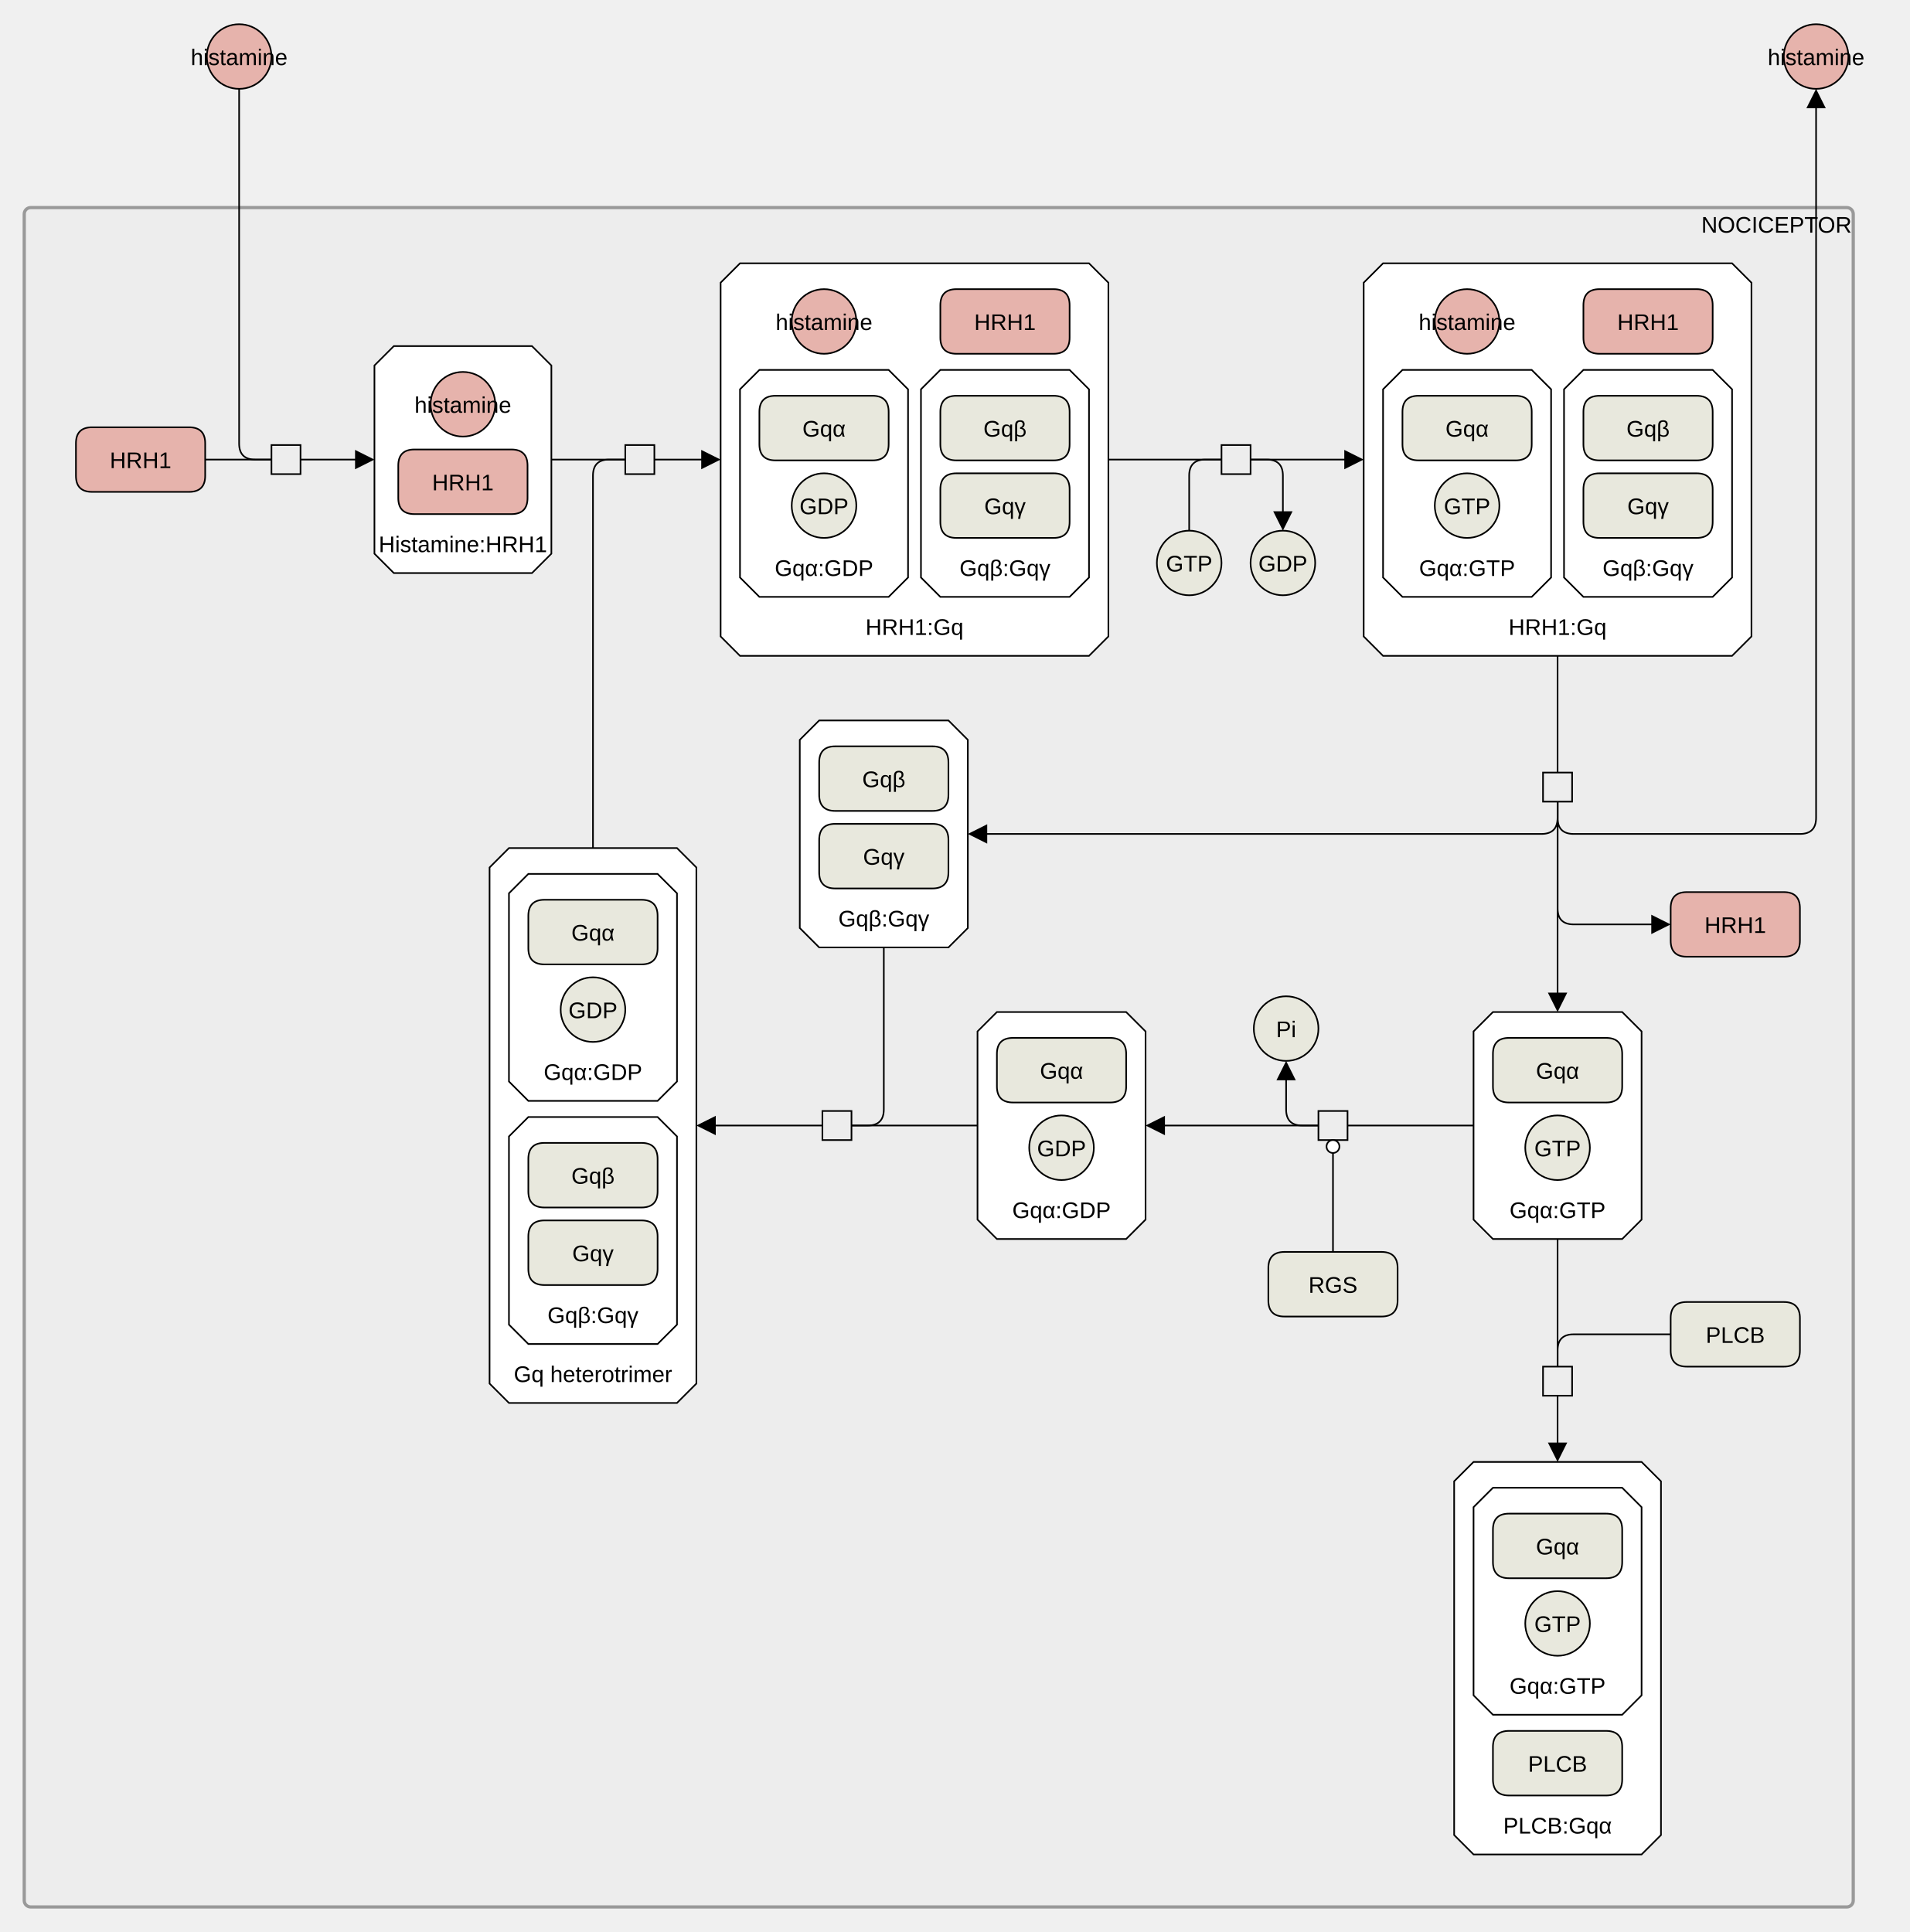
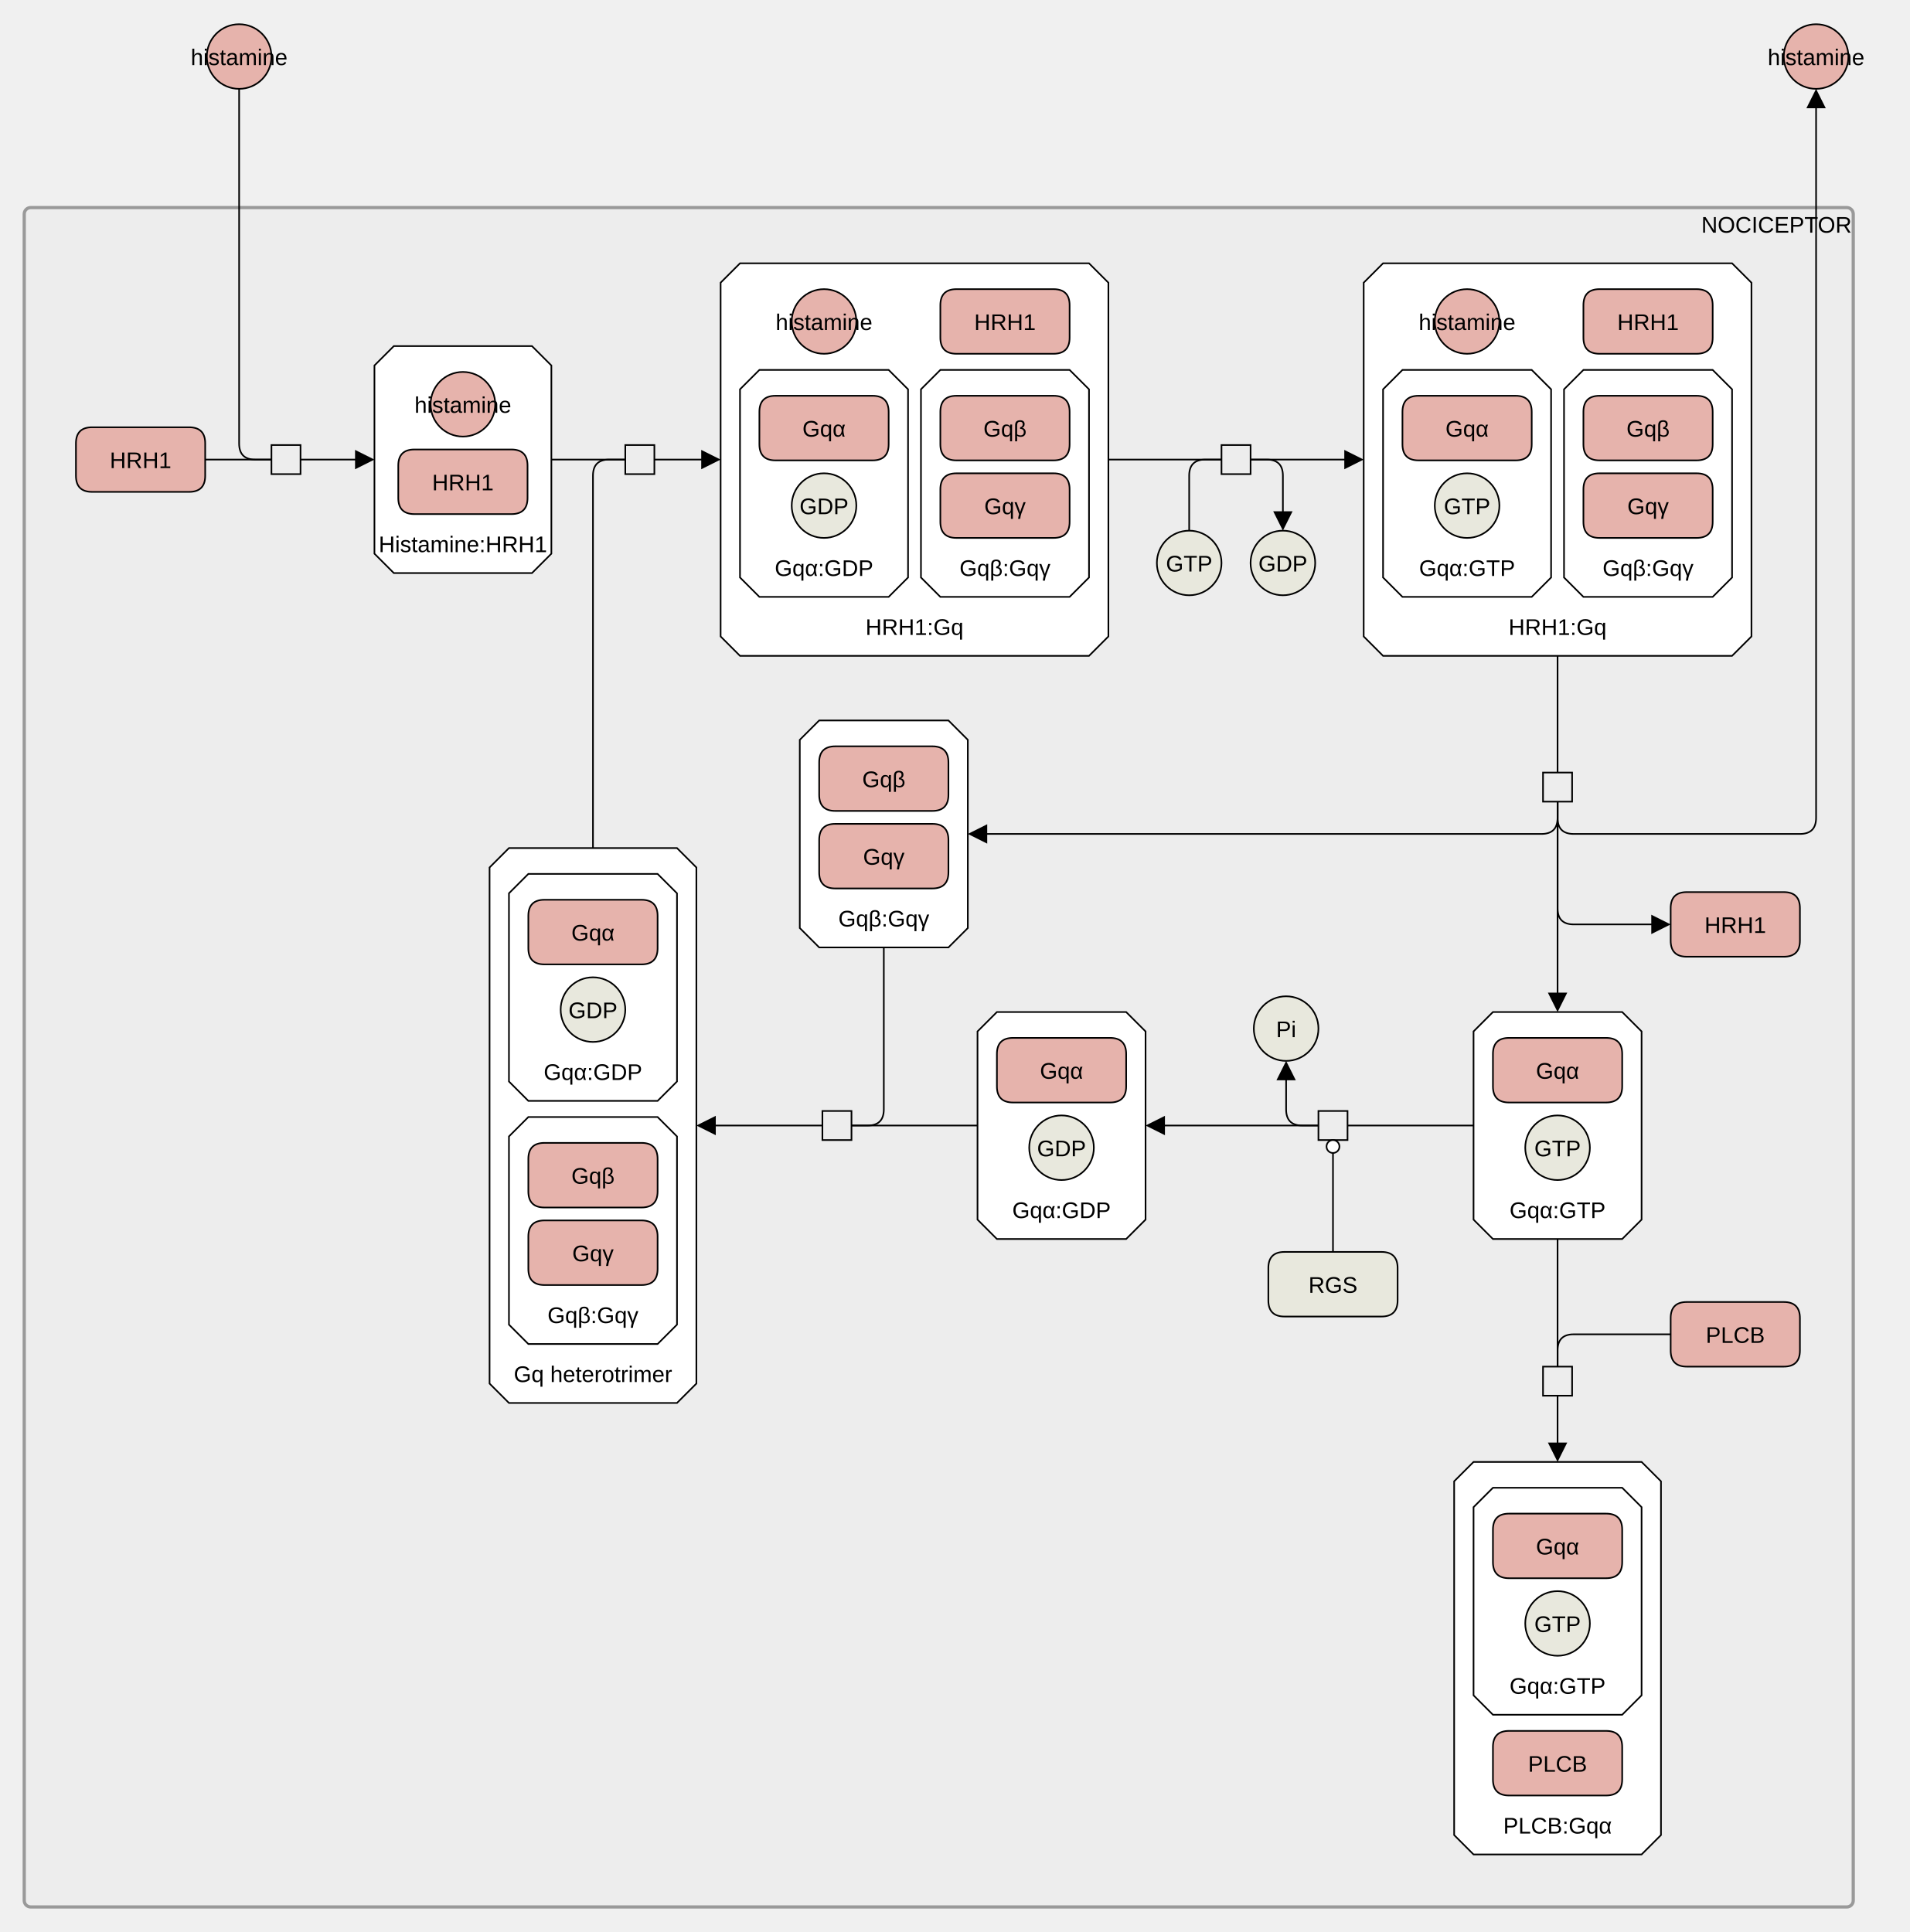
<svg xmlns="http://www.w3.org/2000/svg" width="1182" height="1196" viewBox="0 0 1182 1196" stroke-linecap="butt" stroke-miterlimit="10">
  <g transform="translate(-25,-25)">
    <path d="M40 157.5 C40 155.291 41.791 153.5 44 153.5 L1168 153.5 C1170.209 153.5 1172 155.291 1172 157.5 L1172 1201.5 C1172 1203.709 1170.209 1205.5 1168 1205.5 L44 1205.5 C41.791 1205.5 40 1203.709 40 1201.5 Z" fill="#999999" fill-opacity="0.031" stroke="none" />
    <path d="M40 157.5 C40 155.291 41.791 153.5 44 153.5 L1168 153.5 C1170.209 153.5 1172 155.291 1172 157.5 L1172 1201.5 C1172 1203.709 1170.209 1205.5 1168 1205.5 L44 1205.5 C41.791 1205.5 40 1203.709 40 1201.5 Z" fill="none" stroke="#999999" stroke-width="2" />
    <text x="1124.5" y="169.041" text-anchor="middle" font-family="'Dialog', Arial, Helvetica, sans-serif" font-size="14" fill="#000000" stroke="none" xml:space="preserve">NOCICEPTOR</text>
    <path d="M483 188 L699 188 L711 200 L711 419 L699 431 L483 431 L471 419 L471 200 Z" fill="#FFFFFF" stroke="none" />
    <path d="M483 188 L699 188 L711 200 L711 419 L699 431 L483 431 L471 419 L471 200 Z" fill="none" stroke="#000000" />
    <text x="591" y="418.041" text-anchor="middle" font-family="'Dialog', Arial, Helvetica, sans-serif" font-size="14" fill="#000000" stroke="none" xml:space="preserve">HRH1:Gq</text>
    <path d="M495 254 L575 254 L587 266 L587 382.5 L575 394.5 L495 394.5 L483 382.5 L483 266 Z" fill="#FFFFFF" stroke="none" />
    <path d="M495 254 L575 254 L587 266 L587 382.5 L575 394.5 L495 394.5 L483 382.5 L483 266 Z" fill="none" stroke="#000000" />
    <text x="535" y="381.541" text-anchor="middle" font-family="'Dialog', Arial, Helvetica, sans-serif" font-size="14" fill="#000000" stroke="none" xml:space="preserve">Gqα:GDP</text>
-     <path d="M495 280 Q495 270 505 270 L565 270 Q575 270 575 280 L575 300 Q575 310 565 310 L505 310 Q495 310 495 300 Z" fill="#E8E8DD" stroke="none" />
+     <path d="M495 280 Q495 270 505 270 L565 270 Q575 270 575 280 L575 300 Q575 310 565 310 L505 310 Q495 310 495 300 Z" fill="#E6B3AC" stroke="none" />
    <path d="M495 280 Q495 270 505 270 L565 270 Q575 270 575 280 L575 300 Q575 310 565 310 L505 310 Q495 310 495 300 Z" fill="none" stroke="#000000" />
    <text x="535" y="295.291" text-anchor="middle" font-family="'Dialog', Arial, Helvetica, sans-serif" font-size="14" fill="#000000" stroke="none" xml:space="preserve">Gqα</text>
    <path d="M515 338 C515 326.954 523.954 318 535 318 L535 318 C546.046 318 555 326.954 555 338 L555 338 C555 349.046 546.046 358 535 358 L535 358 C523.954 358 515 349.046 515 338 Z" fill="#E8E8DD" stroke="none" />
    <path d="M515 338 C515 326.954 523.954 318 535 318 L535 318 C546.046 318 555 326.954 555 338 L555 338 C555 349.046 546.046 358 535 358 L535 358 C523.954 358 515 349.046 515 338 Z" fill="none" stroke="#000000" />
    <text x="535" y="343.291" text-anchor="middle" font-family="'Dialog', Arial, Helvetica, sans-serif" font-size="14" fill="#000000" stroke="none" xml:space="preserve">GDP</text>
    <path d="M607 254 L687 254 L699 266 L699 382.5 L687 394.5 L607 394.5 L595 382.5 L595 266 Z" fill="#FFFFFF" stroke="none" />
    <path d="M607 254 L687 254 L699 266 L699 382.5 L687 394.5 L607 394.5 L595 382.5 L595 266 Z" fill="none" stroke="#000000" />
    <text x="647" y="381.541" text-anchor="middle" font-family="'Dialog', Arial, Helvetica, sans-serif" font-size="14" fill="#000000" stroke="none" xml:space="preserve">Gqβ:Gqγ</text>
-     <path d="M607 280 Q607 270 617 270 L677 270 Q687 270 687 280 L687 300 Q687 310 677 310 L617 310 Q607 310 607 300 Z" fill="#E8E8DD" stroke="none" />
+     <path d="M607 280 Q607 270 617 270 L677 270 Q687 270 687 280 L687 300 Q687 310 677 310 L617 310 Q607 310 607 300 Z" fill="#E6B3AC" stroke="none" />
    <path d="M607 280 Q607 270 617 270 L677 270 Q687 270 687 280 L687 300 Q687 310 677 310 L617 310 Q607 310 607 300 Z" fill="none" stroke="#000000" />
    <text x="647" y="295.291" text-anchor="middle" font-family="'Dialog', Arial, Helvetica, sans-serif" font-size="14" fill="#000000" stroke="none" xml:space="preserve">Gqβ</text>
-     <path d="M607 328 Q607 318 617 318 L677 318 Q687 318 687 328 L687 348 Q687 358 677 358 L617 358 Q607 358 607 348 Z" fill="#E8E8DD" stroke="none" />
+     <path d="M607 328 Q607 318 617 318 L677 318 Q687 318 687 328 L687 348 Q687 358 677 358 L617 358 Q607 358 607 348 Z" fill="#E6B3AC" stroke="none" />
    <path d="M607 328 Q607 318 617 318 L677 318 Q687 318 687 328 L687 348 Q687 358 677 358 L617 358 Q607 358 607 348 Z" fill="none" stroke="#000000" />
    <text x="647" y="343.291" text-anchor="middle" font-family="'Dialog', Arial, Helvetica, sans-serif" font-size="14" fill="#000000" stroke="none" xml:space="preserve">Gqγ</text>
    <path d="M515 224 C515 212.954 523.954 204 535 204 L535 204 C546.046 204 555 212.954 555 224 L555 224 C555 235.046 546.046 244 535 244 L535 244 C523.954 244 515 235.046 515 224 Z" fill="#E6B3AC" stroke="none" />
    <path d="M515 224 C515 212.954 523.954 204 535 204 L535 204 C546.046 204 555 212.954 555 224 L555 224 C555 235.046 546.046 244 535 244 L535 244 C523.954 244 515 235.046 515 224 Z" fill="none" stroke="#000000" />
    <text x="535" y="229.291" text-anchor="middle" font-family="'Dialog', Arial, Helvetica, sans-serif" font-size="14" fill="#000000" stroke="none" xml:space="preserve">histamine</text>
    <path d="M607 214 Q607 204 617 204 L677 204 Q687 204 687 214 L687 234 Q687 244 677 244 L617 244 Q607 244 607 234 Z" fill="#E6B3AC" stroke="none" />
    <path d="M607 214 Q607 204 617 204 L677 204 Q687 204 687 214 L687 234 Q687 244 677 244 L617 244 Q607 244 607 234 Z" fill="none" stroke="#000000" />
    <text x="647" y="229.291" text-anchor="middle" font-family="'Dialog', Arial, Helvetica, sans-serif" font-size="14" fill="#000000" stroke="none" xml:space="preserve">HRH1</text>
    <path d="M881 188 L1097 188 L1109 200 L1109 419 L1097 431 L881 431 L869 419 L869 200 Z" fill="#FFFFFF" stroke="none" />
    <path d="M881 188 L1097 188 L1109 200 L1109 419 L1097 431 L881 431 L869 419 L869 200 Z" fill="none" stroke="#000000" />
    <text x="989" y="418.041" text-anchor="middle" font-family="'Dialog', Arial, Helvetica, sans-serif" font-size="14" fill="#000000" stroke="none" xml:space="preserve">HRH1:Gq</text>
    <path d="M1005 254 L1085 254 L1097 266 L1097 382.5 L1085 394.5 L1005 394.5 L993 382.5 L993 266 Z" fill="#FFFFFF" stroke="none" />
    <path d="M1005 254 L1085 254 L1097 266 L1097 382.5 L1085 394.5 L1005 394.5 L993 382.5 L993 266 Z" fill="none" stroke="#000000" />
    <text x="1045" y="381.541" text-anchor="middle" font-family="'Dialog', Arial, Helvetica, sans-serif" font-size="14" fill="#000000" stroke="none" xml:space="preserve">Gqβ:Gqγ</text>
-     <path d="M1005 280 Q1005 270 1015 270 L1075 270 Q1085 270 1085 280 L1085 300 Q1085 310 1075 310 L1015 310 Q1005 310 1005 300 Z" fill="#E8E8DD" stroke="none" />
+     <path d="M1005 280 Q1005 270 1015 270 L1075 270 Q1085 270 1085 280 L1085 300 Q1085 310 1075 310 L1015 310 Q1005 310 1005 300 Z" fill="#E6B3AC" stroke="none" />
    <path d="M1005 280 Q1005 270 1015 270 L1075 270 Q1085 270 1085 280 L1085 300 Q1085 310 1075 310 L1015 310 Q1005 310 1005 300 Z" fill="none" stroke="#000000" />
    <text x="1045" y="295.291" text-anchor="middle" font-family="'Dialog', Arial, Helvetica, sans-serif" font-size="14" fill="#000000" stroke="none" xml:space="preserve">Gqβ</text>
-     <path d="M1005 328 Q1005 318 1015 318 L1075 318 Q1085 318 1085 328 L1085 348 Q1085 358 1075 358 L1015 358 Q1005 358 1005 348 Z" fill="#E8E8DD" stroke="none" />
+     <path d="M1005 328 Q1005 318 1015 318 L1075 318 Q1085 318 1085 328 L1085 348 Q1085 358 1075 358 L1015 358 Q1005 358 1005 348 Z" fill="#E6B3AC" stroke="none" />
    <path d="M1005 328 Q1005 318 1015 318 L1075 318 Q1085 318 1085 328 L1085 348 Q1085 358 1075 358 L1015 358 Q1005 358 1005 348 Z" fill="none" stroke="#000000" />
    <text x="1045" y="343.291" text-anchor="middle" font-family="'Dialog', Arial, Helvetica, sans-serif" font-size="14" fill="#000000" stroke="none" xml:space="preserve">Gqγ</text>
    <path d="M893 254 L973 254 L985 266 L985 382.5 L973 394.5 L893 394.5 L881 382.5 L881 266 Z" fill="#FFFFFF" stroke="none" />
    <path d="M893 254 L973 254 L985 266 L985 382.5 L973 394.5 L893 394.5 L881 382.5 L881 266 Z" fill="none" stroke="#000000" />
    <text x="933" y="381.541" text-anchor="middle" font-family="'Dialog', Arial, Helvetica, sans-serif" font-size="14" fill="#000000" stroke="none" xml:space="preserve">Gqα:GTP</text>
-     <path d="M893 280 Q893 270 903 270 L963 270 Q973 270 973 280 L973 300 Q973 310 963 310 L903 310 Q893 310 893 300 Z" fill="#E8E8DD" stroke="none" />
+     <path d="M893 280 Q893 270 903 270 L963 270 Q973 270 973 280 L973 300 Q973 310 963 310 L903 310 Q893 310 893 300 Z" fill="#E6B3AC" stroke="none" />
    <path d="M893 280 Q893 270 903 270 L963 270 Q973 270 973 280 L973 300 Q973 310 963 310 L903 310 Q893 310 893 300 Z" fill="none" stroke="#000000" />
    <text x="933" y="295.291" text-anchor="middle" font-family="'Dialog', Arial, Helvetica, sans-serif" font-size="14" fill="#000000" stroke="none" xml:space="preserve">Gqα</text>
    <path d="M913 338 C913 326.954 921.954 318 933 318 L933 318 C944.046 318 953 326.954 953 338 L953 338 C953 349.046 944.046 358 933 358 L933 358 C921.954 358 913 349.046 913 338 Z" fill="#E8E8DD" stroke="none" />
    <path d="M913 338 C913 326.954 921.954 318 933 318 L933 318 C944.046 318 953 326.954 953 338 L953 338 C953 349.046 944.046 358 933 358 L933 358 C921.954 358 913 349.046 913 338 Z" fill="none" stroke="#000000" />
    <text x="933" y="343.291" text-anchor="middle" font-family="'Dialog', Arial, Helvetica, sans-serif" font-size="14" fill="#000000" stroke="none" xml:space="preserve">GTP</text>
    <path d="M913 224 C913 212.954 921.954 204 933 204 L933 204 C944.046 204 953 212.954 953 224 L953 224 C953 235.046 944.046 244 933 244 L933 244 C921.954 244 913 235.046 913 224 Z" fill="#E6B3AC" stroke="none" />
    <path d="M913 224 C913 212.954 921.954 204 933 204 L933 204 C944.046 204 953 212.954 953 224 L953 224 C953 235.046 944.046 244 933 244 L933 244 C921.954 244 913 235.046 913 224 Z" fill="none" stroke="#000000" />
    <text x="933" y="229.291" text-anchor="middle" font-family="'Dialog', Arial, Helvetica, sans-serif" font-size="14" fill="#000000" stroke="none" xml:space="preserve">histamine</text>
    <path d="M1005 214 Q1005 204 1015 204 L1075 204 Q1085 204 1085 214 L1085 234 Q1085 244 1075 244 L1015 244 Q1005 244 1005 234 Z" fill="#E6B3AC" stroke="none" />
    <path d="M1005 214 Q1005 204 1015 204 L1075 204 Q1085 204 1085 214 L1085 234 Q1085 244 1075 244 L1015 244 Q1005 244 1005 234 Z" fill="none" stroke="#000000" />
    <text x="1045" y="229.291" text-anchor="middle" font-family="'Dialog', Arial, Helvetica, sans-serif" font-size="14" fill="#000000" stroke="none" xml:space="preserve">HRH1</text>
    <path d="M340 550 L444 550 L456 562 L456 881.5 L444 893.5 L340 893.5 L328 881.5 L328 562 Z" fill="#FFFFFF" stroke="none" />
    <path d="M340 550 L444 550 L456 562 L456 881.5 L444 893.5 L340 893.5 L328 881.5 L328 562 Z" fill="none" stroke="#000000" />
    <text x="392" y="880.541" text-anchor="middle" font-family="'Dialog', Arial, Helvetica, sans-serif" font-size="14" fill="#000000" stroke="none" xml:space="preserve">Gq heterotrimer</text>
    <path d="M352 716.5 L432 716.5 L444 728.5 L444 845 L432 857 L352 857 L340 845 L340 728.5 Z" fill="#FFFFFF" stroke="none" />
    <path d="M352 716.5 L432 716.5 L444 728.5 L444 845 L432 857 L352 857 L340 845 L340 728.5 Z" fill="none" stroke="#000000" />
    <text x="392" y="844.041" text-anchor="middle" font-family="'Dialog', Arial, Helvetica, sans-serif" font-size="14" fill="#000000" stroke="none" xml:space="preserve">Gqβ:Gqγ</text>
-     <path d="M352 742.5 Q352 732.5 362 732.5 L422 732.5 Q432 732.5 432 742.5 L432 762.5 Q432 772.5 422 772.5 L362 772.5 Q352 772.5 352 762.5 Z" fill="#E8E8DD" stroke="none" />
+     <path d="M352 742.5 Q352 732.5 362 732.5 L422 732.5 Q432 732.5 432 742.5 L432 762.5 Q432 772.5 422 772.5 L362 772.5 Q352 772.5 352 762.5 Z" fill="#E6B3AC" stroke="none" />
    <path d="M352 742.5 Q352 732.5 362 732.5 L422 732.5 Q432 732.5 432 742.5 L432 762.5 Q432 772.5 422 772.5 L362 772.5 Q352 772.5 352 762.5 Z" fill="none" stroke="#000000" />
    <text x="392" y="757.791" text-anchor="middle" font-family="'Dialog', Arial, Helvetica, sans-serif" font-size="14" fill="#000000" stroke="none" xml:space="preserve">Gqβ</text>
-     <path d="M352 790.5 Q352 780.5 362 780.5 L422 780.5 Q432 780.5 432 790.5 L432 810.5 Q432 820.5 422 820.5 L362 820.5 Q352 820.5 352 810.5 Z" fill="#E8E8DD" stroke="none" />
+     <path d="M352 790.5 Q352 780.5 362 780.5 L422 780.5 Q432 780.5 432 790.5 L432 810.5 Q432 820.5 422 820.5 L362 820.5 Q352 820.5 352 810.5 Z" fill="#E6B3AC" stroke="none" />
    <path d="M352 790.5 Q352 780.5 362 780.5 L422 780.5 Q432 780.5 432 790.5 L432 810.5 Q432 820.5 422 820.5 L362 820.5 Q352 820.5 352 810.5 Z" fill="none" stroke="#000000" />
    <text x="392" y="805.791" text-anchor="middle" font-family="'Dialog', Arial, Helvetica, sans-serif" font-size="14" fill="#000000" stroke="none" xml:space="preserve">Gqγ</text>
    <path d="M352 566 L432 566 L444 578 L444 694.5 L432 706.5 L352 706.5 L340 694.5 L340 578 Z" fill="#FFFFFF" stroke="none" />
    <path d="M352 566 L432 566 L444 578 L444 694.5 L432 706.5 L352 706.5 L340 694.5 L340 578 Z" fill="none" stroke="#000000" />
    <text x="392" y="693.541" text-anchor="middle" font-family="'Dialog', Arial, Helvetica, sans-serif" font-size="14" fill="#000000" stroke="none" xml:space="preserve">Gqα:GDP</text>
-     <path d="M352 592 Q352 582 362 582 L422 582 Q432 582 432 592 L432 612 Q432 622 422 622 L362 622 Q352 622 352 612 Z" fill="#E8E8DD" stroke="none" />
+     <path d="M352 592 Q352 582 362 582 L422 582 Q432 582 432 592 L432 612 Q432 622 422 622 L362 622 Q352 622 352 612 Z" fill="#E6B3AC" stroke="none" />
    <path d="M352 592 Q352 582 362 582 L422 582 Q432 582 432 592 L432 612 Q432 622 422 622 L362 622 Q352 622 352 612 Z" fill="none" stroke="#000000" />
    <text x="392" y="607.291" text-anchor="middle" font-family="'Dialog', Arial, Helvetica, sans-serif" font-size="14" fill="#000000" stroke="none" xml:space="preserve">Gqα</text>
    <path d="M372 650 C372 638.954 380.954 630 392 630 L392 630 C403.046 630 412 638.954 412 650 L412 650 C412 661.046 403.046 670 392 670 L392 670 C380.954 670 372 661.046 372 650 Z" fill="#E8E8DD" stroke="none" />
    <path d="M372 650 C372 638.954 380.954 630 392 630 L392 630 C403.046 630 412 638.954 412 650 L412 650 C412 661.046 403.046 670 392 670 L392 670 C380.954 670 372 661.046 372 650 Z" fill="none" stroke="#000000" />
    <text x="392" y="655.291" text-anchor="middle" font-family="'Dialog', Arial, Helvetica, sans-serif" font-size="14" fill="#000000" stroke="none" xml:space="preserve">GDP</text>
    <path d="M937 930 L1041 930 L1053 942 L1053 1161 L1041 1173 L937 1173 L925 1161 L925 942 Z" fill="#FFFFFF" stroke="none" />
    <path d="M937 930 L1041 930 L1053 942 L1053 1161 L1041 1173 L937 1173 L925 1161 L925 942 Z" fill="none" stroke="#000000" />
    <text x="989" y="1160.041" text-anchor="middle" font-family="'Dialog', Arial, Helvetica, sans-serif" font-size="14" fill="#000000" stroke="none" xml:space="preserve">PLCB:Gqα</text>
-     <path d="M949 1106.5 Q949 1096.5 959 1096.5 L1019 1096.5 Q1029 1096.5 1029 1106.5 L1029 1126.5 Q1029 1136.5 1019 1136.5 L959 1136.5 Q949 1136.5 949 1126.5 Z" fill="#E8E8DD" stroke="none" />
+     <path d="M949 1106.5 Q949 1096.5 959 1096.5 L1019 1096.5 Q1029 1096.5 1029 1106.5 L1029 1126.5 Q1029 1136.5 1019 1136.5 L959 1136.5 Q949 1136.5 949 1126.5 Z" fill="#E6B3AC" stroke="none" />
    <path d="M949 1106.5 Q949 1096.5 959 1096.5 L1019 1096.5 Q1029 1096.5 1029 1106.5 L1029 1126.5 Q1029 1136.5 1019 1136.5 L959 1136.5 Q949 1136.5 949 1126.5 Z" fill="none" stroke="#000000" />
    <text x="989" y="1121.791" text-anchor="middle" font-family="'Dialog', Arial, Helvetica, sans-serif" font-size="14" fill="#000000" stroke="none" xml:space="preserve">PLCB</text>
    <path d="M949 946 L1029 946 L1041 958 L1041 1074.5 L1029 1086.5 L949 1086.5 L937 1074.5 L937 958 Z" fill="#FFFFFF" stroke="none" />
    <path d="M949 946 L1029 946 L1041 958 L1041 1074.5 L1029 1086.5 L949 1086.5 L937 1074.5 L937 958 Z" fill="none" stroke="#000000" />
    <text x="989" y="1073.541" text-anchor="middle" font-family="'Dialog', Arial, Helvetica, sans-serif" font-size="14" fill="#000000" stroke="none" xml:space="preserve">Gqα:GTP</text>
-     <path d="M949 972 Q949 962 959 962 L1019 962 Q1029 962 1029 972 L1029 992 Q1029 1002 1019 1002 L959 1002 Q949 1002 949 992 Z" fill="#E8E8DD" stroke="none" />
+     <path d="M949 972 Q949 962 959 962 L1019 962 Q1029 962 1029 972 L1029 992 Q1029 1002 1019 1002 L959 1002 Q949 1002 949 992 Z" fill="#E6B3AC" stroke="none" />
    <path d="M949 972 Q949 962 959 962 L1019 962 Q1029 962 1029 972 L1029 992 Q1029 1002 1019 1002 L959 1002 Q949 1002 949 992 Z" fill="none" stroke="#000000" />
    <text x="989" y="987.291" text-anchor="middle" font-family="'Dialog', Arial, Helvetica, sans-serif" font-size="14" fill="#000000" stroke="none" xml:space="preserve">Gqα</text>
    <path d="M969 1030 C969 1018.954 977.954 1010 989 1010 L989 1010 C1000.046 1010 1009 1018.954 1009 1030 L1009 1030 C1009 1041.046 1000.046 1050 989 1050 L989 1050 C977.954 1050 969 1041.046 969 1030 Z" fill="#E8E8DD" stroke="none" />
    <path d="M969 1030 C969 1018.954 977.954 1010 989 1010 L989 1010 C1000.046 1010 1009 1018.954 1009 1030 L1009 1030 C1009 1041.046 1000.046 1050 989 1050 L989 1050 C977.954 1050 969 1041.046 969 1030 Z" fill="none" stroke="#000000" />
    <text x="989" y="1035.291" text-anchor="middle" font-family="'Dialog', Arial, Helvetica, sans-serif" font-size="14" fill="#000000" stroke="none" xml:space="preserve">GTP</text>
    <path d="M268.75 239.25 L354.25 239.25 L366.25 251.25 L366.25 367.75 L354.25 379.75 L268.75 379.75 L256.75 367.75 L256.75 251.25 Z" fill="#FFFFFF" stroke="none" />
    <path d="M268.75 239.25 L354.25 239.25 L366.25 251.25 L366.25 367.75 L354.25 379.75 L268.75 379.75 L256.75 367.75 L256.75 251.25 Z" fill="none" stroke="#000000" />
    <text x="311.5" y="366.791" text-anchor="middle" font-family="'Dialog', Arial, Helvetica, sans-serif" font-size="14" fill="#000000" stroke="none" xml:space="preserve">Histamine:HRH1</text>
    <path d="M291.5 275.25 C291.5 264.204 300.454 255.25 311.5 255.25 L311.5 255.25 C322.546 255.25 331.5 264.204 331.5 275.25 L331.5 275.25 C331.5 286.296 322.546 295.25 311.5 295.25 L311.5 295.25 C300.454 295.25 291.5 286.296 291.5 275.25 Z" fill="#E6B3AC" stroke="none" />
    <path d="M291.5 275.25 C291.5 264.204 300.454 255.25 311.5 255.25 L311.5 255.25 C322.546 255.25 331.5 264.204 331.5 275.25 L331.5 275.25 C331.5 286.296 322.546 295.25 311.5 295.25 L311.5 295.25 C300.454 295.25 291.5 286.296 291.5 275.25 Z" fill="none" stroke="#000000" />
    <text x="311.5" y="280.541" text-anchor="middle" font-family="'Dialog', Arial, Helvetica, sans-serif" font-size="14" fill="#000000" stroke="none" xml:space="preserve">histamine</text>
    <path d="M271.5 313.25 Q271.5 303.25 281.5 303.25 L341.5 303.25 Q351.5 303.25 351.5 313.25 L351.5 333.25 Q351.5 343.25 341.5 343.25 L281.5 343.25 Q271.5 343.25 271.5 333.25 Z" fill="#E6B3AC" stroke="none" />
    <path d="M271.5 313.25 Q271.5 303.25 281.5 303.25 L341.5 303.25 Q351.5 303.25 351.5 313.25 L351.5 333.25 Q351.5 343.25 341.5 343.25 L281.5 343.25 Q271.5 343.25 271.5 333.25 Z" fill="none" stroke="#000000" />
    <text x="311.5" y="328.541" text-anchor="middle" font-family="'Dialog', Arial, Helvetica, sans-serif" font-size="14" fill="#000000" stroke="none" xml:space="preserve">HRH1</text>
    <path d="M532 471 L612 471 L624 483 L624 599.5 L612 611.5 L532 611.5 L520 599.5 L520 483 Z" fill="#FFFFFF" stroke="none" />
    <path d="M532 471 L612 471 L624 483 L624 599.5 L612 611.5 L532 611.5 L520 599.5 L520 483 Z" fill="none" stroke="#000000" />
    <text x="572" y="598.541" text-anchor="middle" font-family="'Dialog', Arial, Helvetica, sans-serif" font-size="14" fill="#000000" stroke="none" xml:space="preserve">Gqβ:Gqγ</text>
-     <path d="M532 545 Q532 535 542 535 L602 535 Q612 535 612 545 L612 565 Q612 575 602 575 L542 575 Q532 575 532 565 Z" fill="#E8E8DD" stroke="none" />
+     <path d="M532 545 Q532 535 542 535 L602 535 Q612 535 612 545 L612 565 Q612 575 602 575 L542 575 Q532 575 532 565 Z" fill="#E6B3AC" stroke="none" />
    <path d="M532 545 Q532 535 542 535 L602 535 Q612 535 612 545 L612 565 Q612 575 602 575 L542 575 Q532 575 532 565 Z" fill="none" stroke="#000000" />
    <text x="572" y="560.291" text-anchor="middle" font-family="'Dialog', Arial, Helvetica, sans-serif" font-size="14" fill="#000000" stroke="none" xml:space="preserve">Gqγ</text>
-     <path d="M532 497 Q532 487 542 487 L602 487 Q612 487 612 497 L612 517 Q612 527 602 527 L542 527 Q532 527 532 517 Z" fill="#E8E8DD" stroke="none" />
+     <path d="M532 497 Q532 487 542 487 L602 487 Q612 487 612 497 L612 517 Q612 527 602 527 L542 527 Q532 527 532 517 Z" fill="#E6B3AC" stroke="none" />
    <path d="M532 497 Q532 487 542 487 L602 487 Q612 487 612 497 L612 517 Q612 527 602 527 L542 527 Q532 527 532 517 Z" fill="none" stroke="#000000" />
    <text x="572" y="512.291" text-anchor="middle" font-family="'Dialog', Arial, Helvetica, sans-serif" font-size="14" fill="#000000" stroke="none" xml:space="preserve">Gqβ</text>
    <path d="M741 373.5 C741 362.454 749.954 353.5 761 353.5 L761 353.5 C772.046 353.5 781 362.454 781 373.5 L781 373.5 C781 384.546 772.046 393.5 761 393.5 L761 393.5 C749.954 393.5 741 384.546 741 373.5 Z" fill="#E8E8DD" stroke="none" />
    <path d="M741 373.5 C741 362.454 749.954 353.5 761 353.5 L761 353.5 C772.046 353.5 781 362.454 781 373.5 L781 373.5 C781 384.546 772.046 393.5 761 393.5 L761 393.5 C749.954 393.5 741 384.546 741 373.5 Z" fill="none" stroke="#000000" />
    <text x="761" y="378.791" text-anchor="middle" font-family="'Dialog', Arial, Helvetica, sans-serif" font-size="14" fill="#000000" stroke="none" xml:space="preserve">GTP</text>
    <path d="M799 373.5 C799 362.454 807.954 353.5 819 353.5 L819 353.5 C830.046 353.5 839 362.454 839 373.5 L839 373.5 C839 384.546 830.046 393.5 819 393.5 L819 393.5 C807.954 393.5 799 384.546 799 373.5 Z" fill="#E8E8DD" stroke="none" />
    <path d="M799 373.5 C799 362.454 807.954 353.5 819 353.5 L819 353.5 C830.046 353.5 839 362.454 839 373.5 L839 373.5 C839 384.546 830.046 393.5 819 393.5 L819 393.5 C807.954 393.5 799 384.546 799 373.5 Z" fill="none" stroke="#000000" />
    <text x="819" y="378.791" text-anchor="middle" font-family="'Dialog', Arial, Helvetica, sans-serif" font-size="14" fill="#000000" stroke="none" xml:space="preserve">GDP</text>
    <path d="M72 299.5 Q72 289.5 82 289.5 L142 289.5 Q152 289.5 152 299.5 L152 319.5 Q152 329.5 142 329.5 L82 329.5 Q72 329.5 72 319.5 Z" fill="#E6B3AC" stroke="none" />
    <path d="M72 299.5 Q72 289.5 82 289.5 L142 289.5 Q152 289.5 152 299.5 L152 319.5 Q152 329.5 142 329.5 L82 329.5 Q72 329.5 72 319.5 Z" fill="none" stroke="#000000" />
    <text x="112" y="314.791" text-anchor="middle" font-family="'Dialog', Arial, Helvetica, sans-serif" font-size="14" fill="#000000" stroke="none" xml:space="preserve">HRH1</text>
    <path d="M801 661.75 C801 650.704 809.954 641.75 821 641.75 L821 641.75 C832.046 641.75 841 650.704 841 661.75 L841 661.75 C841 672.796 832.046 681.75 821 681.75 L821 681.75 C809.954 681.75 801 672.796 801 661.75 Z" fill="#E8E8DD" stroke="none" />
    <path d="M801 661.75 C801 650.704 809.954 641.75 821 641.75 L821 641.75 C832.046 641.75 841 650.704 841 661.75 L841 661.75 C841 672.796 832.046 681.75 821 681.75 L821 681.75 C809.954 681.75 801 672.796 801 661.75 Z" fill="none" stroke="#000000" />
    <text x="821" y="667.041" text-anchor="middle" font-family="'Dialog', Arial, Helvetica, sans-serif" font-size="14" fill="#000000" stroke="none" xml:space="preserve">Pi</text>
    <path d="M642 651.5 L722 651.5 L734 663.5 L734 780 L722 792 L642 792 L630 780 L630 663.5 Z" fill="#FFFFFF" stroke="none" />
    <path d="M642 651.5 L722 651.5 L734 663.5 L734 780 L722 792 L642 792 L630 780 L630 663.5 Z" fill="none" stroke="#000000" />
    <text x="682" y="779.041" text-anchor="middle" font-family="'Dialog', Arial, Helvetica, sans-serif" font-size="14" fill="#000000" stroke="none" xml:space="preserve">Gqα:GDP</text>
-     <path d="M642 677.5 Q642 667.5 652 667.5 L712 667.5 Q722 667.5 722 677.5 L722 697.5 Q722 707.5 712 707.5 L652 707.5 Q642 707.5 642 697.5 Z" fill="#E8E8DD" stroke="none" />
+     <path d="M642 677.5 Q642 667.5 652 667.5 L712 667.5 Q722 667.5 722 677.5 L722 697.5 Q722 707.5 712 707.5 L652 707.5 Q642 707.5 642 697.5 Z" fill="#E6B3AC" stroke="none" />
    <path d="M642 677.5 Q642 667.5 652 667.5 L712 667.5 Q722 667.5 722 677.5 L722 697.5 Q722 707.5 712 707.5 L652 707.5 Q642 707.5 642 697.5 Z" fill="none" stroke="#000000" />
    <text x="682" y="692.791" text-anchor="middle" font-family="'Dialog', Arial, Helvetica, sans-serif" font-size="14" fill="#000000" stroke="none" xml:space="preserve">Gqα</text>
    <path d="M662 735.5 C662 724.454 670.954 715.5 682 715.5 L682 715.5 C693.046 715.5 702 724.454 702 735.5 L702 735.5 C702 746.546 693.046 755.5 682 755.5 L682 755.5 C670.954 755.5 662 746.546 662 735.5 Z" fill="#E8E8DD" stroke="none" />
    <path d="M662 735.5 C662 724.454 670.954 715.5 682 715.5 L682 715.5 C693.046 715.5 702 724.454 702 735.5 L702 735.5 C702 746.546 693.046 755.5 682 755.5 L682 755.5 C670.954 755.5 662 746.546 662 735.5 Z" fill="none" stroke="#000000" />
    <text x="682" y="740.791" text-anchor="middle" font-family="'Dialog', Arial, Helvetica, sans-serif" font-size="14" fill="#000000" stroke="none" xml:space="preserve">GDP</text>
    <path d="M949 651.5 L1029 651.5 L1041 663.5 L1041 780 L1029 792 L949 792 L937 780 L937 663.5 Z" fill="#FFFFFF" stroke="none" />
    <path d="M949 651.5 L1029 651.5 L1041 663.5 L1041 780 L1029 792 L949 792 L937 780 L937 663.5 Z" fill="none" stroke="#000000" />
    <text x="989" y="779.041" text-anchor="middle" font-family="'Dialog', Arial, Helvetica, sans-serif" font-size="14" fill="#000000" stroke="none" xml:space="preserve">Gqα:GTP</text>
-     <path d="M949 677.5 Q949 667.5 959 667.5 L1019 667.5 Q1029 667.5 1029 677.5 L1029 697.5 Q1029 707.5 1019 707.5 L959 707.5 Q949 707.5 949 697.5 Z" fill="#E8E8DD" stroke="none" />
+     <path d="M949 677.5 Q949 667.5 959 667.5 L1019 667.5 Q1029 667.5 1029 677.5 L1029 697.5 Q1029 707.5 1019 707.5 L959 707.5 Q949 707.5 949 697.5 Z" fill="#E6B3AC" stroke="none" />
    <path d="M949 677.5 Q949 667.5 959 667.5 L1019 667.5 Q1029 667.5 1029 677.5 L1029 697.5 Q1029 707.5 1019 707.5 L959 707.5 Q949 707.5 949 697.5 Z" fill="none" stroke="#000000" />
    <text x="989" y="692.791" text-anchor="middle" font-family="'Dialog', Arial, Helvetica, sans-serif" font-size="14" fill="#000000" stroke="none" xml:space="preserve">Gqα</text>
    <path d="M969 735.5 C969 724.454 977.954 715.5 989 715.5 L989 715.5 C1000.046 715.5 1009 724.454 1009 735.5 L1009 735.5 C1009 746.546 1000.046 755.5 989 755.5 L989 755.5 C977.954 755.5 969 746.546 969 735.5 Z" fill="#E8E8DD" stroke="none" />
    <path d="M969 735.5 C969 724.454 977.954 715.5 989 715.5 L989 715.5 C1000.046 715.5 1009 724.454 1009 735.5 L1009 735.5 C1009 746.546 1000.046 755.5 989 755.5 L989 755.5 C977.954 755.5 969 746.546 969 735.5 Z" fill="none" stroke="#000000" />
    <text x="989" y="740.791" text-anchor="middle" font-family="'Dialog', Arial, Helvetica, sans-serif" font-size="14" fill="#000000" stroke="none" xml:space="preserve">GTP</text>
    <path d="M810 810 Q810 800 820 800 L880 800 Q890 800 890 810 L890 830 Q890 840 880 840 L820 840 Q810 840 810 830 Z" fill="#E8E8DD" stroke="none" />
    <path d="M810 810 Q810 800 820 800 L880 800 Q890 800 890 810 L890 830 Q890 840 880 840 L820 840 Q810 840 810 830 Z" fill="none" stroke="#000000" />
    <text x="850" y="825.291" text-anchor="middle" font-family="'Dialog', Arial, Helvetica, sans-serif" font-size="14" fill="#000000" stroke="none" xml:space="preserve">RGS</text>
    <path d="M1059 587.25 Q1059 577.25 1069 577.25 L1129 577.25 Q1139 577.25 1139 587.25 L1139 607.25 Q1139 617.25 1129 617.25 L1069 617.25 Q1059 617.25 1059 607.25 Z" fill="#E6B3AC" stroke="none" />
    <path d="M1059 587.25 Q1059 577.25 1069 577.25 L1129 577.25 Q1139 577.25 1139 587.25 L1139 607.25 Q1139 617.25 1129 617.25 L1069 617.25 Q1059 617.25 1059 607.25 Z" fill="none" stroke="#000000" />
    <text x="1099" y="602.541" text-anchor="middle" font-family="'Dialog', Arial, Helvetica, sans-serif" font-size="14" fill="#000000" stroke="none" xml:space="preserve">HRH1</text>
-     <path d="M1059 841 Q1059 831 1069 831 L1129 831 Q1139 831 1139 841 L1139 861 Q1139 871 1129 871 L1069 871 Q1059 871 1059 861 Z" fill="#E8E8DD" stroke="none" />
+     <path d="M1059 841 Q1059 831 1069 831 L1129 831 Q1139 831 1139 841 L1139 861 Q1139 871 1129 871 L1069 871 Q1059 871 1059 861 Z" fill="#E6B3AC" stroke="none" />
    <path d="M1059 841 Q1059 831 1069 831 L1129 831 Q1139 831 1139 841 L1139 861 Q1139 871 1129 871 L1069 871 Q1059 871 1059 861 Z" fill="none" stroke="#000000" />
    <text x="1099" y="856.291" text-anchor="middle" font-family="'Dialog', Arial, Helvetica, sans-serif" font-size="14" fill="#000000" stroke="none" xml:space="preserve">PLCB</text>
    <path d="M412 300.5 L430 300.5 L430 318.5 L412 318.5 Z" fill="none" stroke="#000000" />
    <path d="M781 300.5 L799 300.5 L799 318.5 L781 318.5 Z" fill="none" stroke="#000000" />
    <path d="M193 300.5 L211 300.5 L211 318.5 L193 318.5 Z" fill="none" stroke="#000000" />
    <path d="M841 712.75 L859 712.75 L859 730.75 L841 730.75 Z" fill="none" stroke="#000000" />
    <path d="M534 712.75 L552 712.75 L552 730.75 L534 730.75 Z" fill="none" stroke="#000000" />
    <path d="M980 503.25 L998 503.25 L998 521.25 L980 521.25 Z" fill="none" stroke="#000000" />
    <path d="M980 871 L998 871 L998 889 L980 889 Z" fill="none" stroke="#000000" />
    <path d="M153 60 C153 48.954 161.954 40 173 40 L173 40 C184.046 40 193 48.954 193 60 L193 60 C193 71.046 184.046 80 173 80 L173 80 C161.954 80 153 71.046 153 60 Z" fill="#E6B3AC" stroke="none" />
    <path d="M153 60 C153 48.954 161.954 40 173 40 L173 40 C184.046 40 193 48.954 193 60 L193 60 C193 71.046 184.046 80 173 80 L173 80 C161.954 80 153 71.046 153 60 Z" fill="none" stroke="#000000" />
    <text x="173" y="65.291" text-anchor="middle" font-family="'Dialog', Arial, Helvetica, sans-serif" font-size="14" fill="#000000" stroke="none" xml:space="preserve">histamine</text>
    <path d="M1129 60 C1129 48.954 1137.954 40 1149 40 L1149 40 C1160.046 40 1169 48.954 1169 60 L1169 60 C1169 71.046 1160.046 80 1149 80 L1149 80 C1137.954 80 1129 71.046 1129 60 Z" fill="#E6B3AC" stroke="none" />
    <path d="M1129 60 C1129 48.954 1137.954 40 1149 40 L1149 40 C1160.046 40 1169 48.954 1169 60 L1169 60 C1169 71.046 1160.046 80 1149 80 L1149 80 C1137.954 80 1129 71.046 1129 60 Z" fill="none" stroke="#000000" />
    <text x="1149" y="65.291" text-anchor="middle" font-family="'Dialog', Arial, Helvetica, sans-serif" font-size="14" fill="#000000" stroke="none" xml:space="preserve">histamine</text>
    <path d="M366.25 309.5 L412 309.5" fill="none" stroke="#000000" />
    <path d="M430 309.5 L460 309.5" fill="none" stroke="#000000" />
    <path d="M471 309.5 L459 315.5 L459 303.5 Z" fill="#000000" stroke="none" />
    <path d="M392 550 L392 319.5 Q392 309.5 402 309.5 L412 309.5" fill="none" stroke="#000000" />
    <path d="M711 309.5 L781 309.5" fill="none" stroke="#000000" />
    <path d="M799 309.5 L858 309.5" fill="none" stroke="#000000" />
    <path d="M869 309.5 L857 315.5 L857 303.5 Z" fill="#000000" stroke="none" />
    <path d="M761 353.5 L761 319.5 Q761 309.5 771 309.5 L781 309.5" fill="none" stroke="#000000" />
    <path d="M799 309.5 L809 309.5 Q819 309.5 819 319.5 L819 342.5" fill="none" stroke="#000000" />
    <path d="M819 353.5 L813 341.5 L825 341.5 Z" fill="#000000" stroke="none" />
    <path d="M152 309.5 L193 309.5" fill="none" stroke="#000000" />
    <path d="M211 309.5 L245.75 309.5" fill="none" stroke="#000000" />
    <path d="M256.75 309.5 L244.75 315.5 L244.75 303.5 Z" fill="#000000" stroke="none" />
    <path d="M173 80 L173 299.5 Q173 309.5 183 309.5 L193 309.5" fill="none" stroke="#000000" />
    <path d="M937 721.75 L859 721.75" fill="none" stroke="#000000" />
    <path d="M841 721.75 L745 721.75" fill="none" stroke="#000000" />
    <path d="M734 721.75 L746 715.75 L746 727.75 Z" fill="#000000" stroke="none" />
    <path d="M841 721.75 L831 721.75 Q821 721.75 821 711.75 L821 692.75" fill="none" stroke="#000000" />
    <path d="M821 681.75 L827 693.75 L815 693.75 Z" fill="#000000" stroke="none" />
    <path d="M850 800 L850 738.75" fill="none" stroke="#000000" />
    <circle cx="850" cy="734.75" r="4" fill="white" stroke="#000000" />
    <path d="M630 721.75 L552 721.75" fill="none" stroke="#000000" />
    <path d="M534 721.75 L467 721.75" fill="none" stroke="#000000" />
    <path d="M456 721.75 L468 715.75 L468 727.75 Z" fill="#000000" stroke="none" />
    <path d="M572 611.5 L572 711.75 Q572 721.75 562 721.75 L552 721.75" fill="none" stroke="#000000" />
    <path d="M989 431 L989 503.25" fill="none" stroke="#000000" />
    <path d="M989 521.25 L989 640.5" fill="none" stroke="#000000" />
    <path d="M989 651.5 L983 639.5 L995 639.5 Z" fill="#000000" stroke="none" />
    <path d="M989 521.25 L989 531.25 Q989 541.25 979 541.25 L635 541.25" fill="none" stroke="#000000" />
    <path d="M624 541.25 L636 535.25 L636 547.25 Z" fill="#000000" stroke="none" />
    <path d="M989 521.25 L989 531.25 Q989 541.25 999 541.25 L1139 541.25 Q1149 541.25 1149 531.25 L1149 91" fill="none" stroke="#000000" />
    <path d="M1149 80 L1155 92 L1143 92 Z" fill="#000000" stroke="none" />
    <path d="M989 521.25 L989 587.25 Q989 597.25 999 597.25 L1048 597.25" fill="none" stroke="#000000" />
    <path d="M1059 597.25 L1047 603.25 L1047 591.25 Z" fill="#000000" stroke="none" />
    <path d="M1059 851 L999 851 Q989 851 989 861 L989 871" fill="none" stroke="#000000" />
    <path d="M989 889 L989 919" fill="none" stroke="#000000" />
    <path d="M989 930 L983 918 L995 918 Z" fill="#000000" stroke="none" />
    <path d="M989 792 L989 871" fill="none" stroke="#000000" />
  </g>
</svg>
